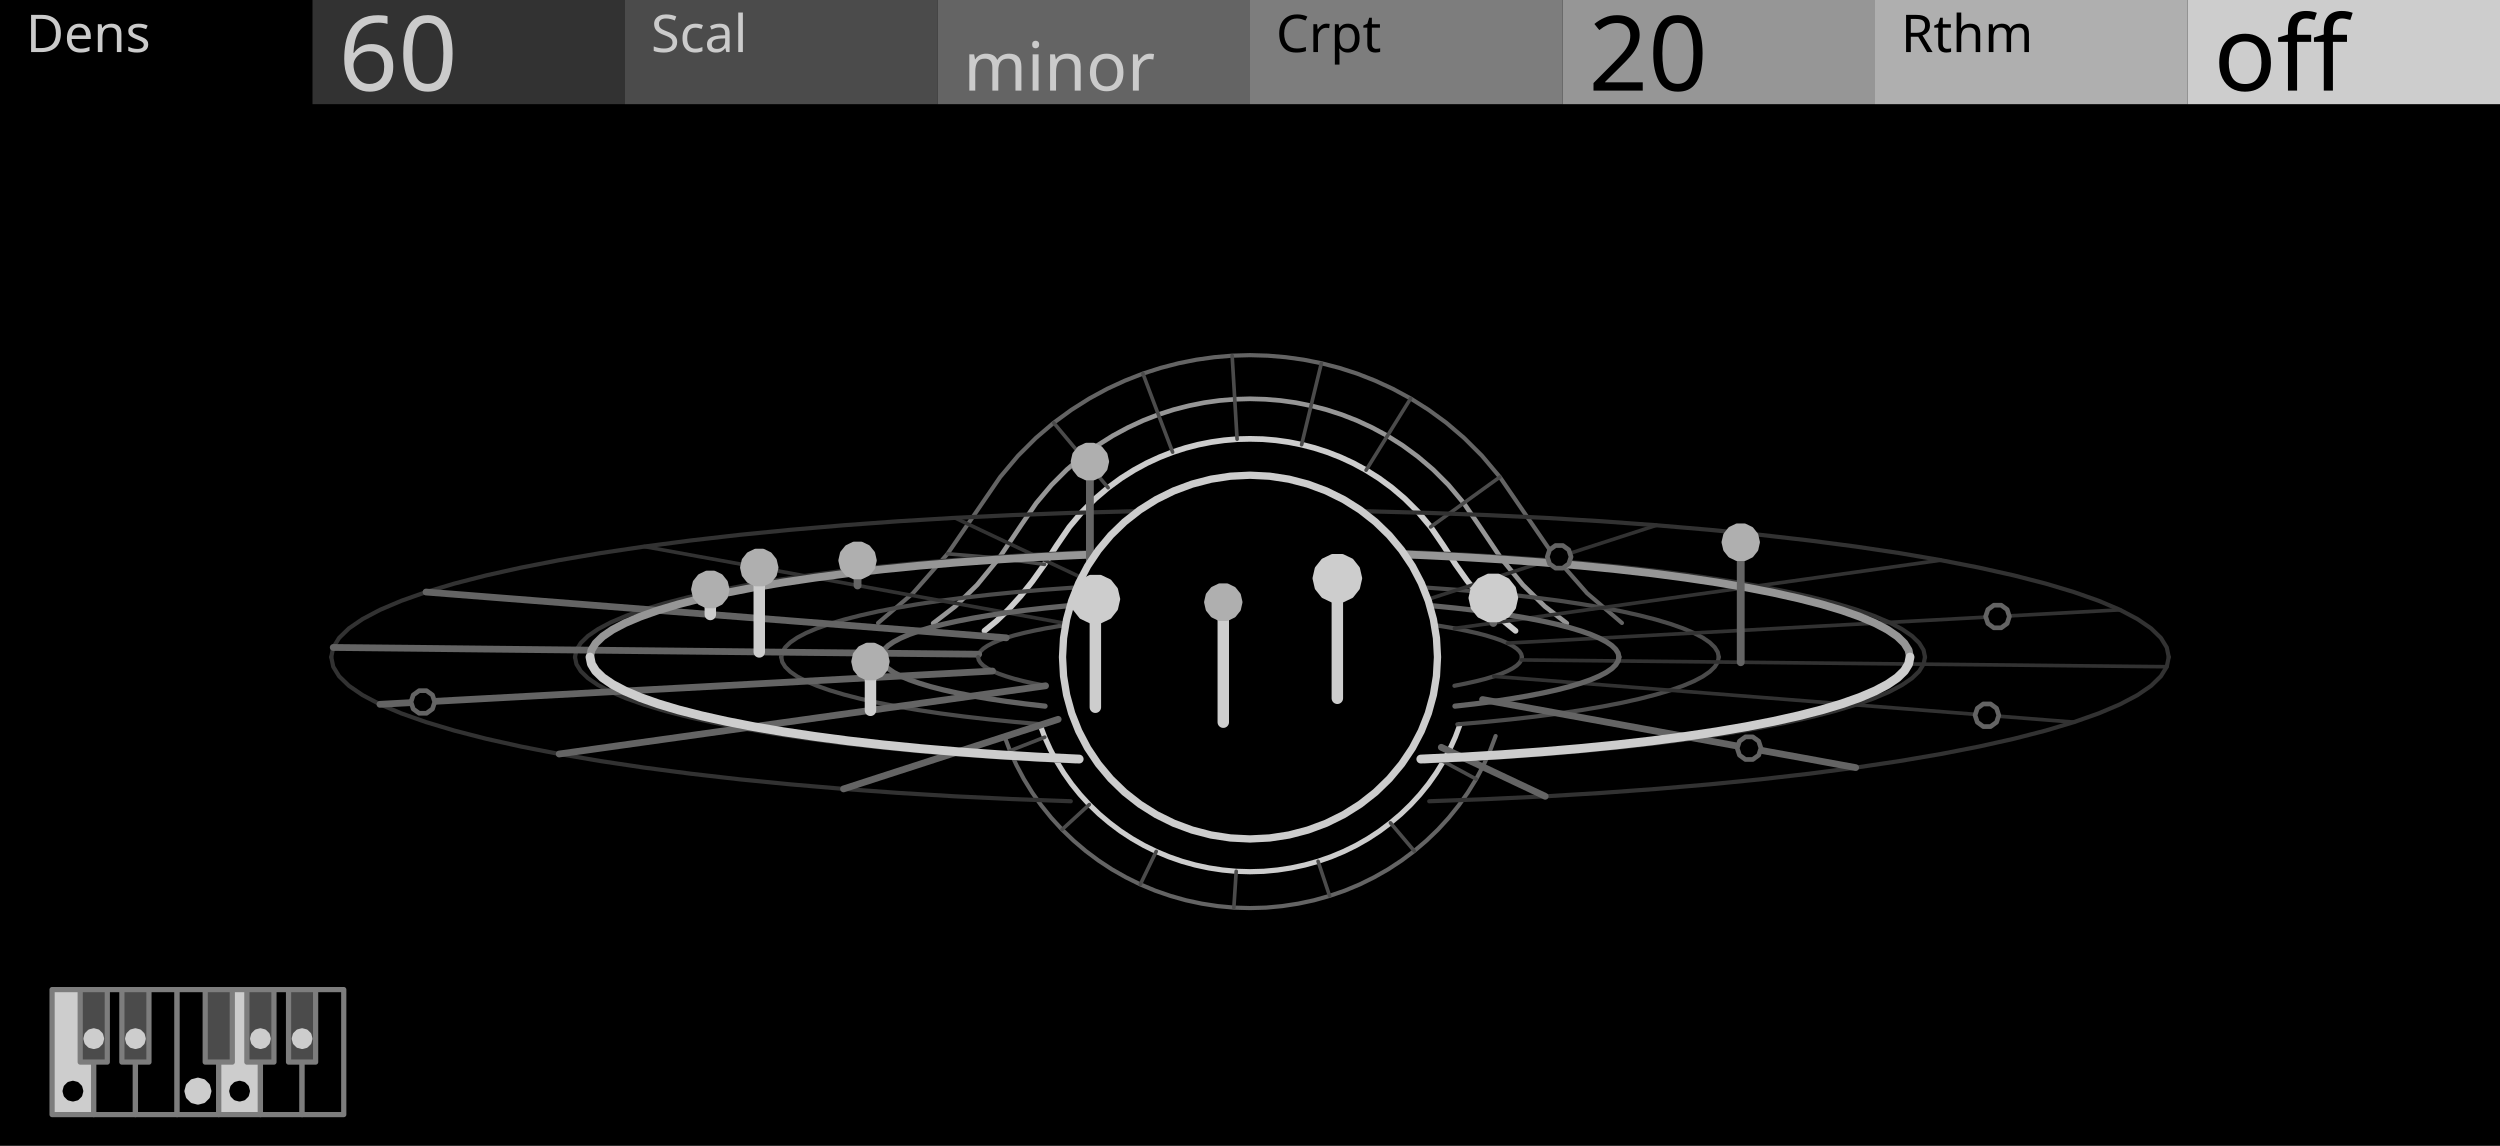
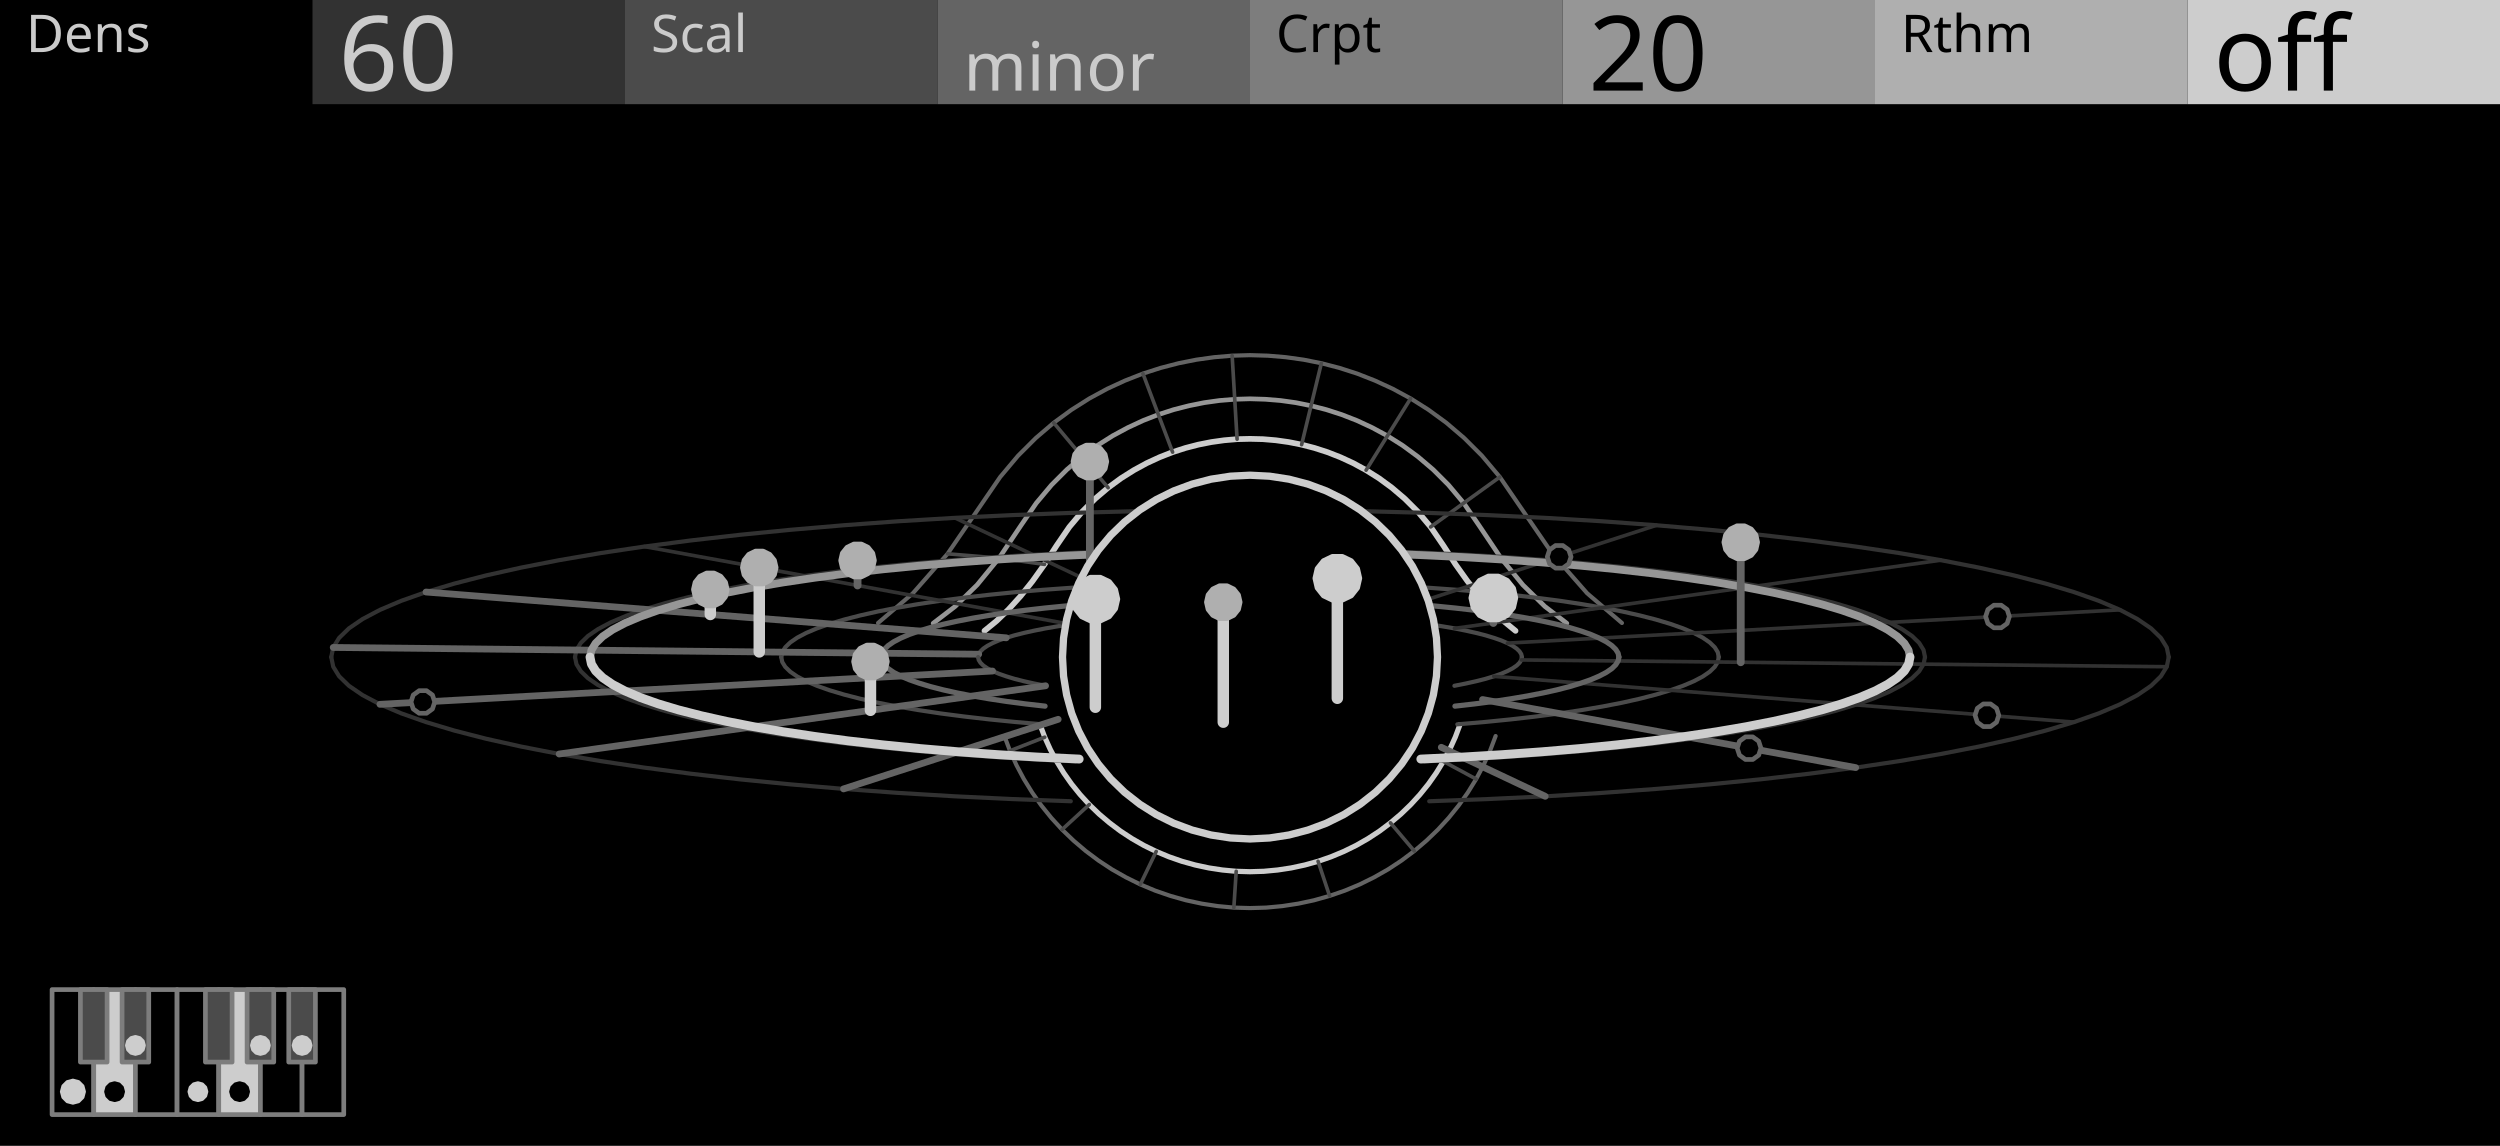
<svg xmlns="http://www.w3.org/2000/svg" width="480" height="220" viewBox="0 0 480 220">
  <rect x="0" y="0" width="480" height="220" fill="#000000" stroke="none" />
  <path d="M189.02,121.12 L191.33,119.23 L193.63,117.02 L195.94,114.47 L198.24,111.59 L200.54,108.36 L202.85,104.78 L205.32,101.17 L207.8,98.22 L210.28,95.75 L212.76,93.64 L215.23,91.83 L217.71,90.27 L220.19,88.92 L222.66,87.78 L225.14,86.81 L227.62,86.01 L230.09,85.37 L232.57,84.88 L235.05,84.53 L237.52,84.32 L240,84.26 L242.48,84.32 L244.95,84.53 L247.43,84.88 L249.91,85.37 L252.38,86.01 L254.86,86.81 L257.34,87.78 L259.81,88.92 L262.29,90.27 L264.77,91.83 L267.24,93.64 L269.72,95.75 L272.2,98.22 L274.68,101.17 L277.15,104.78 L279.46,108.36 L281.76,111.59 L284.06,114.47 L286.37,117.02 L288.67,119.23 L290.98,121.12" fill="none" stroke="#CDCDCD" stroke-width="1.1" stroke-linejoin="round" stroke-linecap="round" />
  <path d="M179.17,119.67 L183.38,116.44 L187.6,112.31 L191.82,107.15 L196.04,100.86 L198.97,96.59 L201.9,93.1 L204.83,90.17 L207.76,87.68 L210.69,85.53 L213.62,83.68 L216.55,82.1 L219.48,80.74 L222.41,79.6 L225.35,78.65 L228.28,77.9 L231.21,77.31 L234.14,76.9 L237.07,76.66 L240,76.57 L242.93,76.66 L245.86,76.9 L248.79,77.31 L251.72,77.9 L254.65,78.65 L257.59,79.6 L260.52,80.74 L263.45,82.1 L266.38,83.68 L269.31,85.53 L272.24,87.68 L275.17,90.17 L278.1,93.1 L281.03,96.59 L283.96,100.86 L288.18,107.15 L292.4,112.31 L296.62,116.44 L300.83,119.67" fill="none" stroke="#969696" stroke-width="0.9" stroke-linejoin="round" stroke-linecap="round" />
  <path d="M168.59,119.61 L175.26,113.92 L181.93,106.33 L188.61,96.58 L192.03,91.59 L195.46,87.51 L198.89,84.09 L202.31,81.17 L205.74,78.67 L209.16,76.51 L212.59,74.65 L216.02,73.07 L219.44,71.73 L222.87,70.63 L226.3,69.74 L229.72,69.06 L233.15,68.58 L236.57,68.29 L240,68.19 L243.43,68.29 L246.85,68.58 L250.28,69.06 L253.7,69.74 L257.13,70.63 L260.56,71.73 L263.98,73.07 L267.41,74.65 L270.84,76.51 L274.26,78.67 L277.69,81.17 L281.11,84.09 L284.54,87.51 L287.97,91.59 L291.39,96.58 L298.07,106.33 L304.74,113.92 L311.41,119.61" fill="none" stroke="#646464" stroke-width="0.8" stroke-linejoin="round" stroke-linecap="round" />
  <path d="M200.54,108.36 L191.82,107.15 L181.93,106.33" fill="none" stroke="#4B4B4B" stroke-width="0.7" stroke-linejoin="round" stroke-linecap="round" />
  <path d="M212.76,93.64 L207.76,87.68 L202.31,81.17" fill="none" stroke="#4B4B4B" stroke-width="0.7" stroke-linejoin="round" stroke-linecap="round" />
  <path d="M225.14,86.81 L222.41,79.6 L219.44,71.73" fill="none" stroke="#4B4B4B" stroke-width="0.7" stroke-linejoin="round" stroke-linecap="round" />
  <path d="M237.52,84.32 L237.07,76.66 L236.57,68.29" fill="none" stroke="#4B4B4B" stroke-width="0.7" stroke-linejoin="round" stroke-linecap="round" />
  <path d="M249.91,85.37 L251.72,77.9 L253.7,69.74" fill="none" stroke="#4B4B4B" stroke-width="0.7" stroke-linejoin="round" stroke-linecap="round" />
  <path d="M262.29,90.27 L266.38,83.68 L270.84,76.51" fill="none" stroke="#4B4B4B" stroke-width="0.7" stroke-linejoin="round" stroke-linecap="round" />
  <path d="M274.68,101.17 L281.03,96.59 L287.97,91.59" fill="none" stroke="#4B4B4B" stroke-width="0.7" stroke-linejoin="round" stroke-linecap="round" />
  <path d="M280.32,139.12 L279.41,141.54 L278.34,143.9 L277.12,146.19 L275.76,148.4 L274.26,150.53 L272.62,152.56 L270.86,154.48 L268.97,156.3 L266.97,157.99 L264.87,159.57 L262.67,161.01 L260.38,162.32 L258.01,163.48 L255.57,164.5 L253.07,165.37 L250.52,166.08 L247.92,166.64 L245.3,167.04 L242.65,167.29 L240,167.37 L237.35,167.29 L234.7,167.04 L232.08,166.64 L229.48,166.08 L226.93,165.37 L224.43,164.5 L221.99,163.48 L219.62,162.32 L217.33,161.01 L215.13,159.57 L213.03,157.99 L211.03,156.3 L209.14,154.48 L207.38,152.56 L205.74,150.53 L204.24,148.4 L202.88,146.19 L201.66,143.9 L200.59,141.54 L199.68,139.12" fill="none" stroke="#CDCDCD" stroke-width="1" stroke-linejoin="round" stroke-linecap="round" />
  <path d="M287.16,141.32 L286.09,144.15 L284.84,146.91 L283.42,149.58 L281.82,152.17 L280.06,154.66 L278.15,157.03 L276.09,159.28 L273.88,161.4 L271.54,163.39 L269.08,165.23 L266.51,166.92 L263.83,168.44 L261.06,169.81 L258.21,171 L255.28,172.01 L252.3,172.85 L249.27,173.5 L246.2,173.97 L243.1,174.26 L240,174.35 L236.9,174.26 L233.8,173.97 L230.73,173.5 L227.7,172.85 L224.72,172.01 L221.79,171 L218.94,169.81 L216.17,168.44 L213.49,166.92 L210.92,165.23 L208.46,163.39 L206.12,161.4 L203.91,159.28 L201.85,157.03 L199.94,154.66 L198.18,152.17 L196.58,149.58 L195.16,146.91 L193.91,144.15 L192.84,141.32" fill="none" stroke="#646464" stroke-width="0.8" stroke-linejoin="round" stroke-linecap="round" />
  <path d="M277.12,146.19 L283.42,149.58" fill="none" stroke="#4B4B4B" stroke-width="0.7" stroke-linejoin="round" stroke-linecap="round" />
  <path d="M266.97,157.99 L271.54,163.39" fill="none" stroke="#4B4B4B" stroke-width="0.7" stroke-linejoin="round" stroke-linecap="round" />
  <path d="M253.07,165.37 L255.28,172.01" fill="none" stroke="#4B4B4B" stroke-width="0.7" stroke-linejoin="round" stroke-linecap="round" />
  <path d="M237.35,167.29 L236.9,174.26" fill="none" stroke="#4B4B4B" stroke-width="0.7" stroke-linejoin="round" stroke-linecap="round" />
  <path d="M221.99,163.48 L218.94,169.81" fill="none" stroke="#4B4B4B" stroke-width="0.7" stroke-linejoin="round" stroke-linecap="round" />
  <path d="M209.14,154.48 L203.91,159.28" fill="none" stroke="#4B4B4B" stroke-width="0.7" stroke-linejoin="round" stroke-linecap="round" />
  <path d="M200.59,141.54 L193.91,144.15" fill="none" stroke="#4B4B4B" stroke-width="0.7" stroke-linejoin="round" stroke-linecap="round" />
  <path d="M187.8,126.16 L187.91,125.61 L188.25,125.07 L188.8,124.53 L189.58,124 L190.57,123.48 L191.77,122.96 L193.18,122.47 L194.79,121.98 L196.6,121.52 L198.59,121.08 L200.75,120.65 L203.09,120.25 L205.58,119.88 L208.22,119.53 L211,119.22 L213.9,118.93 L216.91,118.67 L220.02,118.44 L223.22,118.25 L226.49,118.09 L229.82,117.97 L233.19,117.88 L236.59,117.83 L240,117.81 L243.41,117.83 L246.81,117.88 L250.18,117.97 L253.51,118.09 L256.78,118.25 L259.98,118.44 L263.09,118.67 L266.1,118.93 L269,119.22 L271.78,119.53 L274.42,119.88 L276.91,120.25 L279.25,120.65 L281.41,121.08 L283.4,121.52 L285.21,121.98 L286.82,122.47 L288.23,122.96 L289.43,123.48 L290.42,124 L291.2,124.53 L291.75,125.07 L292.09,125.61 L292.2,126.16" fill="none" stroke="#4B4B4B" stroke-width="0.8" stroke-linejoin="round" stroke-linecap="round" />
  <path d="M150,126.16 L150.19,125.22 L150.77,124.28 L151.73,123.35 L153.07,122.43 L154.78,121.53 L156.85,120.65 L159.28,119.79 L162.06,118.96 L165.17,118.16 L168.6,117.39 L172.33,116.67 L176.36,115.98 L180.66,115.33 L185.21,114.74 L190,114.19 L195,113.69 L200.19,113.25 L205.56,112.86 L211.07,112.52 L216.71,112.25 L222.44,112.04 L228.25,111.88 L234.11,111.79 L240,111.76 L245.89,111.79 L251.75,111.88 L257.56,112.04 L263.29,112.25 L268.93,112.52 L274.44,112.86 L279.81,113.25 L285,113.69 L290,114.19 L294.79,114.74 L299.34,115.33 L303.64,115.98 L307.67,116.67 L311.4,117.39 L314.83,118.16 L317.94,118.96 L320.72,119.79 L323.15,120.65 L325.22,121.53 L326.93,122.43 L328.27,123.35 L329.23,124.28 L329.81,125.22 L330,126.16" fill="none" stroke="#4B4B4B" stroke-width="0.8" stroke-linejoin="round" stroke-linecap="round" />
  <path d="M110.4,126.16 L110.68,124.8 L111.51,123.45 L112.89,122.11 L114.82,120.79 L117.28,119.49 L120.27,118.22 L123.77,116.99 L127.76,115.79 L132.24,114.64 L137.18,113.54 L142.56,112.49 L148.36,111.5 L154.55,110.57 L161.1,109.71 L168,108.92 L175.2,108.2 L182.68,107.56 L190.4,107 L198.34,106.52 L206.46,106.13 L214.72,105.82 L223.08,105.6 L231.52,105.47 L240,105.42 L248.48,105.47 L256.92,105.6 L265.28,105.82 L273.54,106.13 L281.66,106.52 L289.6,107 L297.32,107.56 L304.8,108.2 L312,108.92 L318.9,109.71 L325.45,110.57 L331.64,111.5 L337.44,112.49 L342.82,113.54 L347.76,114.64 L352.24,115.79 L356.23,116.99 L359.73,118.22 L362.72,119.49 L365.18,120.79 L367.11,122.11 L368.49,123.45 L369.32,124.8 L369.6,126.16" fill="none" stroke="#323232" stroke-width="0.8" stroke-linejoin="round" stroke-linecap="round" />
  <path d="M63.6,126.16 L63.98,124.31 L65.11,122.48 L66.99,120.65 L69.61,118.86 L72.96,117.09 L77.03,115.36 L81.79,113.68 L87.23,112.05 L93.33,110.48 L100.05,108.98 L107.38,107.55 L115.27,106.2 L123.69,104.94 L132.61,103.77 L142,102.69 L151.8,101.72 L161.98,100.85 L172.49,100.08 L183.3,99.43 L194.34,98.9 L205.59,98.48 L216.98,98.18 L228.46,98 L240,97.94 L251.54,98 L263.02,98.18 L274.41,98.48 L285.66,98.9 L296.7,99.43 L307.51,100.08 L318.02,100.85 L328.2,101.72 L338,102.69 L347.39,103.77 L356.31,104.94 L364.73,106.2 L372.62,107.55 L379.95,108.98 L386.67,110.48 L392.77,112.05 L398.21,113.68 L402.97,115.36 L407.04,117.09 L410.39,118.86 L413.01,120.65 L414.89,122.48 L416.02,124.31 L416.4,126.16" fill="none" stroke="#323232" stroke-width="0.8" stroke-linejoin="round" stroke-linecap="round" />
  <path d="M187.91,125.61 L172.42,125.45 L156.93,125.29 L141.44,125.12 L125.95,124.96 L110.45,124.8 L94.96,124.64 L79.47,124.47 L63.98,124.31" fill="none" stroke="#646464" stroke-width="1.3" stroke-linejoin="round" stroke-linecap="round" />
  <path d="M193.19,122.46 L179.26,121.37 L165.34,120.27 L151.42,119.17 L137.49,118.07 L123.57,116.97 L109.65,115.87 L95.73,114.77 L81.8,113.67" fill="none" stroke="#646464" stroke-width="1.3" stroke-linejoin="round" stroke-linecap="round" />
  <path d="M205.59,119.88 L195.35,118.01 L185.12,116.14 L174.88,114.28 L164.65,112.41 L154.41,110.54 L144.18,108.67 L133.94,106.81 L123.71,104.94" fill="none" stroke="#323232" stroke-width="0.7" stroke-linejoin="round" stroke-linecap="round" />
  <path d="M223.23,118.25 L218.24,115.9 L213.25,113.55 L208.26,111.19 L203.27,108.84 L198.29,106.49 L193.3,104.14 L188.31,101.78 L183.32,99.43" fill="none" stroke="#323232" stroke-width="0.7" stroke-linejoin="round" stroke-linecap="round" />
  <path d="M243.42,117.83 L244.44,115.35 L245.46,112.87 L246.47,110.39 L247.49,107.91 L248.51,105.43 L249.53,102.95 L250.54,100.48 L251.56,98" fill="none" stroke="#323232" stroke-width="0.7" stroke-linejoin="round" stroke-linecap="round" />
  <path d="M263.09,118.67 L269.96,116.44 L276.83,114.21 L283.7,111.99 L290.57,109.76 L297.44,107.53 L304.3,105.3 L311.17,103.08 L318.04,100.85" fill="none" stroke="#323232" stroke-width="0.7" stroke-linejoin="round" stroke-linecap="round" />
  <path d="M279.25,120.65 L290.92,119.02 L302.6,117.38 L314.27,115.74 L325.95,114.1 L337.62,112.47 L349.29,110.83 L360.97,109.19 L372.64,107.55" fill="none" stroke="#323232" stroke-width="0.7" stroke-linejoin="round" stroke-linecap="round" />
  <path d="M289.43,123.48 L304.13,122.68 L318.84,121.88 L333.54,121.08 L348.24,120.28 L362.94,119.49 L377.64,118.69 L392.34,117.89 L407.05,117.09" fill="none" stroke="#323232" stroke-width="0.7" stroke-linejoin="round" stroke-linecap="round" />
  <path d="M169.17,126.16 L169.32,125.42 L169.78,124.68 L170.53,123.95 L171.58,123.23 L172.93,122.52 L174.56,121.82 L176.47,121.15 L178.66,120.49 L181.11,119.86 L183.81,119.26 L186.75,118.69 L189.92,118.15 L193.3,117.64 L196.88,117.17 L200.65,116.74 L204.58,116.35 L208.67,116 L212.89,115.69 L217.23,115.43 L221.67,115.21 L226.18,115.04 L230.75,114.92 L235.37,114.85 L240,114.83 L244.63,114.85 L249.25,114.92 L253.82,115.04 L258.33,115.21 L262.77,115.43 L267.11,115.69 L271.33,116 L275.41,116.35 L279.35,116.74 L283.12,117.17 L286.7,117.64 L290.08,118.15 L293.25,118.69 L296.19,119.26 L298.89,119.86 L301.34,120.49 L303.53,121.15 L305.44,121.82 L307.07,122.52 L308.42,123.23 L309.47,123.95 L310.22,124.68 L310.68,125.42 L310.83,126.16" fill="none" stroke="#646464" stroke-width="1" stroke-linejoin="round" stroke-linecap="round" />
  <path d="M113.28,126.16 L113.55,124.83 L114.36,123.51 L115.71,122.2 L117.6,120.91 L120.01,119.64 L122.93,118.4 L126.35,117.19 L130.26,116.02 L134.64,114.9 L139.47,113.82 L144.73,112.79 L150.4,111.82 L156.45,110.92 L162.86,110.07 L169.6,109.3 L176.64,108.6 L183.95,107.98 L191.51,107.43 L199.27,106.96 L207.2,106.58 L215.28,106.27 L223.46,106.06 L231.71,105.93 L240,105.88 L248.29,105.93 L256.54,106.06 L264.72,106.27 L272.8,106.58 L280.73,106.96 L288.49,107.43 L296.05,107.98 L303.36,108.6 L310.4,109.3 L317.14,110.07 L323.55,110.92 L329.6,111.82 L335.27,112.79 L340.53,113.82 L345.36,114.9 L349.74,116.02 L353.65,117.19 L357.07,118.4 L359.99,119.64 L362.4,120.91 L364.29,122.2 L365.64,123.51 L366.45,124.83 L366.72,126.16" fill="none" stroke="#969696" stroke-width="1.5" stroke-linejoin="round" stroke-linecap="round" />
  <path d="M145.78,125.17 L145.78,108.97" fill="none" stroke="#CDCDCD" stroke-width="2.2" stroke-linejoin="round" stroke-linecap="round" />
  <path d="M149.02,108.97 L148.69,110.38 L147.8,111.5 L146.5,112.13 L145.05,112.13 L143.75,111.5 L142.86,110.38 L142.54,108.97 L142.86,107.56 L143.75,106.44 L145.05,105.81 L146.5,105.81 L147.8,106.44 L148.69,107.56 L149.02,108.97 Z" fill="#AFAFAF" stroke="#AFAFAF" stroke-width="0.9" stroke-linejoin="round" stroke-linecap="round" />
  <path d="M136.38,117.98 L136.38,113.18" fill="none" stroke="#CDCDCD" stroke-width="2.2" stroke-linejoin="round" stroke-linecap="round" />
  <path d="M139.62,113.18 L139.3,114.59 L138.4,115.71 L137.1,116.34 L135.66,116.34 L134.36,115.71 L133.46,114.59 L133.14,113.18 L133.46,111.78 L134.36,110.65 L135.66,110.02 L137.1,110.02 L138.4,110.65 L139.3,111.78 L139.62,113.18 Z" fill="#AFAFAF" stroke="#AFAFAF" stroke-width="0.9" stroke-linejoin="round" stroke-linecap="round" />
  <path d="M164.65,112.41 L164.65,107.61" fill="none" stroke="#646464" stroke-width="1.5" stroke-linejoin="round" stroke-linecap="round" />
  <path d="M167.89,107.61 L167.57,109.01 L166.67,110.14 L165.37,110.77 L163.93,110.77 L162.63,110.14 L161.73,109.01 L161.41,107.61 L161.73,106.2 L162.63,105.08 L163.93,104.45 L165.37,104.45 L166.67,105.08 L167.57,106.2 L167.89,107.61 Z" fill="#AFAFAF" stroke="#AFAFAF" stroke-width="0.9" stroke-linejoin="round" stroke-linecap="round" />
  <path d="M209.26,111.66 L209.26,88.62" fill="none" stroke="#646464" stroke-width="1.5" stroke-linejoin="round" stroke-linecap="round" />
  <path d="M212.5,88.62 L212.18,90.03 L211.28,91.16 L209.98,91.78 L208.54,91.78 L207.24,91.16 L206.34,90.03 L206.02,88.62 L206.34,87.22 L207.24,86.09 L208.54,85.47 L209.98,85.47 L211.28,86.09 L212.18,87.22 L212.5,88.62 Z" fill="#AFAFAF" stroke="#AFAFAF" stroke-width="0.9" stroke-linejoin="round" stroke-linecap="round" />
  <path d="M253.68,98.39 L253.24,99.73 L252.1,100.56 L250.69,100.56 L249.55,99.73 L249.12,98.39 L249.55,97.05 L250.69,96.22 L252.1,96.22 L253.24,97.05 L253.68,98.39 Z" fill="#000000" stroke="#646464" stroke-width="0.9" stroke-linejoin="round" stroke-linecap="round" />
  <path d="M301.64,106.91 L301.2,108.25 L300.06,109.08 L298.66,109.08 L297.52,108.25 L297.08,106.91 L297.52,105.57 L298.66,104.74 L300.06,104.74 L301.2,105.57 L301.64,106.91 Z" fill="#000000" stroke="#646464" stroke-width="0.9" stroke-linejoin="round" stroke-linecap="round" />
  <path d="M286.72,119.61 L286.72,114.81" fill="none" stroke="#646464" stroke-width="1.5" stroke-linejoin="round" stroke-linecap="round" />
  <path d="M291.04,114.81 L290.61,116.68 L289.42,118.18 L287.68,119.02 L285.76,119.02 L284.03,118.18 L282.83,116.68 L282.4,114.81 L282.83,112.93 L284.03,111.43 L285.76,110.59 L287.68,110.59 L289.42,111.43 L290.61,112.93 L291.04,114.81 Z" fill="#CDCDCD" stroke="#CDCDCD" stroke-width="0.9" stroke-linejoin="round" stroke-linecap="round" />
  <path d="M385.8,118.37 L385.37,119.71 L384.23,120.54 L382.82,120.54 L381.68,119.71 L381.24,118.37 L381.68,117.03 L382.82,116.2 L384.23,116.2 L385.37,117.03 L385.8,118.37 Z" fill="#000000" stroke="#646464" stroke-width="0.9" stroke-linejoin="round" stroke-linecap="round" />
  <path d="M276,126.16 L275.8,129.81 L275.21,133.42 L274.24,136.95 L272.89,140.36 L271.18,143.62 L269.12,146.69 L266.75,149.53 L264.09,152.11 L261.16,154.41 L258,156.4 L254.64,158.06 L251.12,159.37 L247.48,160.32 L243.76,160.89 L240,161.08 L236.24,160.89 L232.52,160.32 L228.88,159.37 L225.36,158.06 L222,156.4 L218.84,154.41 L215.91,152.11 L213.25,149.53 L210.88,146.69 L208.82,143.62 L207.11,140.36 L205.76,136.95 L204.79,133.42 L204.2,129.81 L204,126.16 L204.2,122.51 L204.79,118.9 L205.76,115.37 L207.11,111.96 L208.82,108.7 L210.88,105.63 L213.25,102.79 L215.91,100.21 L218.84,97.91 L222,95.92 L225.36,94.26 L228.88,92.95 L232.52,92 L236.24,91.43 L240,91.24 L243.76,91.43 L247.48,92 L251.12,92.95 L254.64,94.26 L258,95.92 L261.16,97.91 L264.09,100.21 L266.75,102.79 L269.12,105.63 L271.18,108.7 L272.89,111.96 L274.24,115.37 L275.21,118.9 L275.8,122.51 L276,126.16 Z" fill="#000000" stroke="#CDCDCD" stroke-width="1.4" stroke-linejoin="round" stroke-linecap="round" />
  <path d="M292.2,126.16 L292.09,126.71 L291.75,127.25 L291.2,127.79 L290.42,128.32 L289.43,128.84 L288.23,129.36 L286.82,129.85 L285.21,130.34 L283.4,130.8 L281.41,131.24 L279.25,131.67" fill="none" stroke="#4B4B4B" stroke-width="0.8" stroke-linejoin="round" stroke-linecap="round" />
  <path d="M200.75,131.67 L198.59,131.24 L196.6,130.8 L194.79,130.34 L193.18,129.85 L191.77,129.36 L190.57,128.84 L189.58,128.32 L188.8,127.79 L188.25,127.25 L187.91,126.71 L187.8,126.16" fill="none" stroke="#4B4B4B" stroke-width="0.8" stroke-linejoin="round" stroke-linecap="round" />
  <path d="M330,126.16 L329.81,127.1 L329.23,128.04 L328.27,128.97 L326.93,129.89 L325.22,130.79 L323.15,131.67 L320.72,132.53 L317.94,133.36 L314.83,134.16 L311.4,134.93 L307.67,135.65 L303.64,136.34 L299.34,136.99 L294.79,137.58 L290,138.13 L285,138.63 L279.81,139.07" fill="none" stroke="#4B4B4B" stroke-width="0.8" stroke-linejoin="round" stroke-linecap="round" />
  <path d="M200.19,139.07 L195,138.63 L190,138.13 L185.21,137.58 L180.66,136.99 L176.36,136.34 L172.33,135.65 L168.6,134.93 L165.17,134.16 L162.06,133.36 L159.28,132.53 L156.85,131.67 L154.78,130.79 L153.07,129.89 L151.73,128.97 L150.77,128.04 L150.19,127.1 L150,126.16" fill="none" stroke="#4B4B4B" stroke-width="0.8" stroke-linejoin="round" stroke-linecap="round" />
  <path d="M369.6,126.16 L369.32,127.52 L368.49,128.87 L367.11,130.21 L365.18,131.53 L362.72,132.83 L359.73,134.1 L356.23,135.33 L352.24,136.53 L347.76,137.68 L342.82,138.78 L337.44,139.83 L331.64,140.82 L325.45,141.75 L318.9,142.61 L312,143.4 L304.8,144.12 L297.32,144.76 L289.6,145.32 L281.66,145.8 L273.54,146.19" fill="none" stroke="#323232" stroke-width="0.8" stroke-linejoin="round" stroke-linecap="round" />
  <path d="M206.46,146.19 L198.34,145.8 L190.4,145.32 L182.68,144.76 L175.2,144.12 L168,143.4 L161.1,142.61 L154.55,141.75 L148.36,140.82 L142.56,139.83 L137.18,138.78 L132.24,137.68 L127.76,136.53 L123.77,135.33 L120.27,134.1 L117.28,132.83 L114.82,131.53 L112.89,130.21 L111.51,128.87 L110.68,127.52 L110.4,126.16" fill="none" stroke="#323232" stroke-width="0.8" stroke-linejoin="round" stroke-linecap="round" />
  <path d="M416.4,126.16 L416.02,128.01 L414.89,129.84 L413.01,131.67 L410.39,133.46 L407.04,135.23 L402.97,136.96 L398.21,138.64 L392.77,140.27 L386.67,141.84 L379.95,143.34 L372.62,144.77 L364.73,146.12 L356.31,147.38 L347.39,148.55 L338,149.63 L328.2,150.6 L318.02,151.47 L307.51,152.24 L296.7,152.89 L285.66,153.42 L274.41,153.84" fill="none" stroke="#323232" stroke-width="0.8" stroke-linejoin="round" stroke-linecap="round" />
  <path d="M205.59,153.84 L194.34,153.42 L183.3,152.89 L172.49,152.24 L161.98,151.47 L151.8,150.6 L142,149.63 L132.61,148.55 L123.69,147.38 L115.27,146.12 L107.38,144.77 L100.05,143.34 L93.33,141.84 L87.23,140.27 L81.79,138.64 L77.03,136.96 L72.96,135.23 L69.61,133.46 L66.99,131.67 L65.11,129.84 L63.98,128.01 L63.6,126.16" fill="none" stroke="#323232" stroke-width="0.8" stroke-linejoin="round" stroke-linecap="round" />
  <path d="M284.65,134.31 L294.88,136.18 L305.12,138.04 L315.35,139.91 L325.59,141.78 L335.82,143.65 L346.06,145.51 L356.29,147.38" fill="none" stroke="#646464" stroke-width="1.3" stroke-linejoin="round" stroke-linecap="round" />
  <path d="M276.73,143.48 L281.71,145.83 L286.7,148.18 L291.69,150.54 L296.68,152.89" fill="none" stroke="#646464" stroke-width="1.3" stroke-linejoin="round" stroke-linecap="round" />
  <path d="M203.17,138.11 L196.3,140.33 L189.43,142.56 L182.56,144.79 L175.7,147.02 L168.83,149.24 L161.96,151.47" fill="none" stroke="#646464" stroke-width="1.3" stroke-linejoin="round" stroke-linecap="round" />
  <path d="M200.75,131.67 L189.08,133.3 L177.4,134.94 L165.73,136.58 L154.05,138.22 L142.38,139.85 L130.71,141.49 L119.03,143.13 L107.36,144.77" fill="none" stroke="#646464" stroke-width="1.3" stroke-linejoin="round" stroke-linecap="round" />
  <path d="M190.57,128.84 L175.87,129.64 L161.16,130.44 L146.46,131.24 L131.76,132.04 L117.06,132.83 L102.36,133.63 L87.66,134.43 L72.95,135.23" fill="none" stroke="#646464" stroke-width="1.3" stroke-linejoin="round" stroke-linecap="round" />
  <path d="M292.09,126.71 L307.58,126.87 L323.07,127.03 L338.56,127.2 L354.05,127.36 L369.55,127.52 L385.04,127.68 L400.53,127.85 L416.02,128.01" fill="none" stroke="#323232" stroke-width="0.7" stroke-linejoin="round" stroke-linecap="round" />
  <path d="M286.81,129.86 L300.74,130.95 L314.66,132.05 L328.58,133.15 L342.51,134.25 L356.43,135.35 L370.35,136.45 L384.27,137.55 L398.2,138.65" fill="none" stroke="#323232" stroke-width="0.7" stroke-linejoin="round" stroke-linecap="round" />
  <path d="M310.83,126.16 L310.68,126.9 L310.22,127.64 L309.47,128.37 L308.42,129.09 L307.07,129.8 L305.44,130.5 L303.53,131.17 L301.34,131.83 L298.89,132.46 L296.19,133.06 L293.25,133.63 L290.08,134.17 L286.7,134.68 L283.12,135.15 L279.35,135.58" fill="none" stroke="#646464" stroke-width="1" stroke-linejoin="round" stroke-linecap="round" />
  <path d="M200.65,135.58 L196.88,135.15 L193.3,134.68 L189.92,134.17 L186.75,133.63 L183.81,133.06 L181.11,132.46 L178.66,131.83 L176.47,131.17 L174.56,130.5 L172.93,129.8 L171.58,129.09 L170.53,128.37 L169.78,127.64 L169.32,126.9 L169.17,126.16" fill="none" stroke="#646464" stroke-width="1" stroke-linejoin="round" stroke-linecap="round" />
  <path d="M366.72,126.16 L366.45,127.49 L365.64,128.81 L364.29,130.12 L362.4,131.41 L359.99,132.68 L357.07,133.92 L353.65,135.13 L349.74,136.3 L345.36,137.42 L340.53,138.5 L335.27,139.53 L329.6,140.5 L323.55,141.4 L317.14,142.25 L310.4,143.02 L303.36,143.72 L296.05,144.34 L288.49,144.89 L280.73,145.36 L272.8,145.74" fill="none" stroke="#CDCDCD" stroke-width="1.7" stroke-linejoin="round" stroke-linecap="round" />
  <path d="M207.2,145.74 L199.27,145.36 L191.51,144.89 L183.95,144.34 L176.64,143.72 L169.6,143.02 L162.86,142.25 L156.45,141.4 L150.4,140.5 L144.73,139.53 L139.47,138.5 L134.64,137.42 L130.26,136.3 L126.35,135.13 L122.93,133.92 L120.01,132.68 L117.6,131.41 L115.71,130.12 L114.36,128.81 L113.55,127.49 L113.28,126.16" fill="none" stroke="#CDCDCD" stroke-width="1.7" stroke-linejoin="round" stroke-linecap="round" />
  <path d="M338.1,143.65 L337.67,144.99 L336.53,145.82 L335.12,145.82 L333.98,144.99 L333.54,143.65 L333.98,142.31 L335.12,141.48 L336.53,141.48 L337.67,142.31 L338.1,143.65 Z" fill="#000000" stroke="#646464" stroke-width="0.9" stroke-linejoin="round" stroke-linecap="round" />
  <path d="M256.77,134.07 L256.77,111.03" fill="none" stroke="#CDCDCD" stroke-width="2.2" stroke-linejoin="round" stroke-linecap="round" />
  <path d="M261.09,111.03 L260.66,112.9 L259.47,114.41 L257.73,115.24 L255.81,115.24 L254.08,114.41 L252.88,112.9 L252.45,111.03 L252.88,109.15 L254.08,107.65 L255.81,106.82 L257.73,106.82 L259.47,107.65 L260.66,109.15 L261.09,111.03 Z" fill="#CDCDCD" stroke="#CDCDCD" stroke-width="0.9" stroke-linejoin="round" stroke-linecap="round" />
  <path d="M234.87,138.66 L234.87,115.62" fill="none" stroke="#CDCDCD" stroke-width="2.2" stroke-linejoin="round" stroke-linecap="round" />
  <path d="M238.11,115.62 L237.79,117.02 L236.89,118.15 L235.59,118.78 L234.15,118.78 L232.85,118.15 L231.95,117.02 L231.63,115.62 L231.95,114.21 L232.85,113.09 L234.15,112.46 L235.59,112.46 L236.89,113.09 L237.79,114.21 L238.11,115.62 Z" fill="#AFAFAF" stroke="#AFAFAF" stroke-width="0.9" stroke-linejoin="round" stroke-linecap="round" />
  <path d="M210.31,135.79 L210.31,115.03" fill="none" stroke="#CDCDCD" stroke-width="2.2" stroke-linejoin="round" stroke-linecap="round" />
  <path d="M214.63,115.03 L214.2,116.9 L213.01,118.41 L211.27,119.24 L209.35,119.24 L207.62,118.41 L206.42,116.9 L205.99,115.03 L206.42,113.15 L207.62,111.65 L209.35,110.82 L211.27,110.82 L213.01,111.65 L214.2,113.15 L214.63,115.03 Z" fill="#CDCDCD" stroke="#CDCDCD" stroke-width="0.9" stroke-linejoin="round" stroke-linecap="round" />
  <path d="M167.13,136.38 L167.13,127.02" fill="none" stroke="#CDCDCD" stroke-width="2.2" stroke-linejoin="round" stroke-linecap="round" />
  <path d="M170.37,127.02 L170.05,128.43 L169.15,129.56 L167.85,130.18 L166.41,130.18 L165.11,129.56 L164.21,128.43 L163.89,127.02 L164.21,125.62 L165.11,124.49 L166.41,123.86 L167.85,123.86 L169.15,124.49 L170.05,125.62 L170.37,127.02 Z" fill="#AFAFAF" stroke="#AFAFAF" stroke-width="0.9" stroke-linejoin="round" stroke-linecap="round" />
  <path d="M83.47,134.78 L83.03,136.12 L81.89,136.95 L80.48,136.95 L79.34,136.12 L78.91,134.78 L79.34,133.44 L80.48,132.61 L81.89,132.61 L83.03,133.44 L83.47,134.78 Z" fill="#000000" stroke="#646464" stroke-width="0.9" stroke-linejoin="round" stroke-linecap="round" />
  <path d="M334.22,127.15 L334.22,104.11" fill="none" stroke="#646464" stroke-width="1.5" stroke-linejoin="round" stroke-linecap="round" />
  <path d="M337.46,104.11 L337.14,105.52 L336.25,106.64 L334.95,107.27 L333.5,107.27 L332.2,106.64 L331.31,105.52 L330.98,104.11 L331.31,102.7 L332.2,101.58 L333.5,100.95 L334.95,100.95 L336.25,101.58 L337.14,102.7 L337.46,104.11 Z" fill="#AFAFAF" stroke="#AFAFAF" stroke-width="0.9" stroke-linejoin="round" stroke-linecap="round" />
  <path d="M383.77,137.33 L383.33,138.67 L382.19,139.5 L380.79,139.5 L379.65,138.67 L379.21,137.33 L379.65,135.99 L380.79,135.16 L382.19,135.16 L383.33,135.99 L383.77,137.33 Z" fill="#000000" stroke="#646464" stroke-width="0.9" stroke-linejoin="round" stroke-linecap="round" />
-   <path d="M10,190 L18,190 L18,214 L10,214 Z" fill="#CDCDCD" stroke="#7D7D7D" stroke-width="1" stroke-linejoin="round" stroke-linecap="round" />
-   <path d="M18,190 L26,190 L26,214 L18,214 Z" fill="#000000" stroke="#7D7D7D" stroke-width="1" stroke-linejoin="round" stroke-linecap="round" />
-   <path d="M26,190 L34,190 L34,214 L26,214 Z" fill="#000000" stroke="#7D7D7D" stroke-width="1" stroke-linejoin="round" stroke-linecap="round" />
-   <path d="M34,190 L42,190 L42,214 L34,214 Z" fill="#000000" stroke="#7D7D7D" stroke-width="1" stroke-linejoin="round" stroke-linecap="round" />
-   <path d="M42,190 L50,190 L50,214 L42,214 Z" fill="#CDCDCD" stroke="#7D7D7D" stroke-width="1" stroke-linejoin="round" stroke-linecap="round" />
-   <path d="M50,190 L58,190 L58,214 L50,214 Z" fill="#000000" stroke="#7D7D7D" stroke-width="1" stroke-linejoin="round" stroke-linecap="round" />
-   <path d="M58,190 L66,190 L66,214 L58,214 Z" fill="#000000" stroke="#7D7D7D" stroke-width="1" stroke-linejoin="round" stroke-linecap="round" />
-   <path d="M15.4,190 L20.6,190 L20.6,203.92 L15.4,203.92 Z" fill="#4B4B4B" stroke="#7D7D7D" stroke-width="1" stroke-linejoin="round" stroke-linecap="round" />
-   <path d="M23.4,190 L28.6,190 L28.6,203.92 L23.4,203.92 Z" fill="#4B4B4B" stroke="#7D7D7D" stroke-width="1" stroke-linejoin="round" stroke-linecap="round" />
-   <path d="M39.4,190 L44.6,190 L44.6,203.92 L39.4,203.92 Z" fill="#4B4B4B" stroke="#7D7D7D" stroke-width="1" stroke-linejoin="round" stroke-linecap="round" />
-   <path d="M47.4,190 L52.6,190 L52.6,203.92 L47.4,203.92 Z" fill="#4B4B4B" stroke="#7D7D7D" stroke-width="1" stroke-linejoin="round" stroke-linecap="round" />
-   <path d="M55.4,190 L60.6,190 L60.6,203.92 L55.4,203.92 Z" fill="#4B4B4B" stroke="#7D7D7D" stroke-width="1" stroke-linejoin="round" stroke-linecap="round" />
-   <path d="M15.6,209.5 L15.39,210.3 L14.8,210.89 L14,211.1 L13.2,210.89 L12.61,210.3 L12.4,209.5 L12.61,208.7 L13.2,208.11 L14,207.9 L14.8,208.11 L15.39,208.7 L15.6,209.5 Z" fill="#000000" stroke="#000000" stroke-width="0.8" stroke-linejoin="round" stroke-linecap="round" />
-   <path d="M19.6,199.42 L19.39,200.22 L18.8,200.81 L18,201.02 L17.2,200.81 L16.61,200.22 L16.4,199.42 L16.61,198.62 L17.2,198.03 L18,197.82 L18.8,198.03 L19.39,198.62 L19.6,199.42 Z" fill="#CDCDCD" stroke="#CDCDCD" stroke-width="0.8" stroke-linejoin="round" stroke-linecap="round" />
-   <path d="M27.6,199.42 L27.39,200.22 L26.8,200.81 L26,201.02 L25.2,200.81 L24.61,200.22 L24.4,199.42 L24.61,198.62 L25.2,198.03 L26,197.82 L26.8,198.03 L27.39,198.62 L27.6,199.42 Z" fill="#CDCDCD" stroke="#CDCDCD" stroke-width="0.8" stroke-linejoin="round" stroke-linecap="round" />
-   <path d="M40.2,209.5 L39.91,210.6 L39.1,211.41 L38,211.7 L36.9,211.41 L36.09,210.6 L35.8,209.5 L36.09,208.4 L36.9,207.59 L38,207.3 L39.1,207.59 L39.91,208.4 L40.2,209.5 Z" fill="#CDCDCD" stroke="#CDCDCD" stroke-width="0.8" stroke-linejoin="round" stroke-linecap="round" />
-   <path d="M47.6,209.5 L47.39,210.3 L46.8,210.89 L46,211.1 L45.2,210.89 L44.61,210.3 L44.4,209.5 L44.61,208.7 L45.2,208.11 L46,207.9 L46.8,208.11 L47.39,208.7 L47.6,209.5 Z" fill="#000000" stroke="#000000" stroke-width="0.8" stroke-linejoin="round" stroke-linecap="round" />
-   <path d="M51.6,199.42 L51.39,200.22 L50.8,200.81 L50,201.02 L49.2,200.81 L48.61,200.22 L48.4,199.42 L48.61,198.62 L49.2,198.03 L50,197.82 L50.8,198.03 L51.39,198.62 L51.6,199.42 Z" fill="#CDCDCD" stroke="#CDCDCD" stroke-width="0.8" stroke-linejoin="round" stroke-linecap="round" />
-   <path d="M59.6,199.42 L59.39,200.22 L58.8,200.81 L58,201.02 L57.2,200.81 L56.61,200.22 L56.4,199.42 L56.61,198.62 L57.2,198.03 L58,197.82 L58.8,198.03 L59.39,198.62 L59.6,199.42 Z" fill="#CDCDCD" stroke="#CDCDCD" stroke-width="0.8" stroke-linejoin="round" stroke-linecap="round" />
+   <path d="M10,190 L18,190 L18,214 L10,214 Z" fill="#000000" stroke="#7D7D7D" stroke-width="0.9" stroke-linejoin="round" stroke-linecap="round" />
+   <path d="M18,190 L26,190 L26,214 L18,214 Z" fill="#CDCDCD" stroke="#7D7D7D" stroke-width="0.9" stroke-linejoin="round" stroke-linecap="round" />
+   <path d="M26,190 L34,190 L34,214 L26,214 Z" fill="#000000" stroke="#7D7D7D" stroke-width="0.9" stroke-linejoin="round" stroke-linecap="round" />
+   <path d="M34,190 L42,190 L42,214 L34,214 Z" fill="#000000" stroke="#7D7D7D" stroke-width="0.9" stroke-linejoin="round" stroke-linecap="round" />
+   <path d="M42,190 L50,190 L50,214 L42,214 Z" fill="#CDCDCD" stroke="#7D7D7D" stroke-width="0.9" stroke-linejoin="round" stroke-linecap="round" />
+   <path d="M50,190 L58,190 L58,214 L50,214 Z" fill="#000000" stroke="#7D7D7D" stroke-width="0.9" stroke-linejoin="round" stroke-linecap="round" />
+   <path d="M58,190 L66,190 L66,214 L58,214 Z" fill="#000000" stroke="#7D7D7D" stroke-width="0.9" stroke-linejoin="round" stroke-linecap="round" />
+   <path d="M15.44,190 L20.56,190 L20.56,203.92 L15.44,203.92 Z" fill="#4B4B4B" stroke="#7D7D7D" stroke-width="0.9" stroke-linejoin="round" stroke-linecap="round" />
+   <path d="M23.44,190 L28.56,190 L28.56,203.92 L23.44,203.92 Z" fill="#4B4B4B" stroke="#7D7D7D" stroke-width="0.9" stroke-linejoin="round" stroke-linecap="round" />
+   <path d="M39.44,190 L44.56,190 L44.56,203.92 L39.44,203.92 Z" fill="#4B4B4B" stroke="#7D7D7D" stroke-width="0.9" stroke-linejoin="round" stroke-linecap="round" />
+   <path d="M47.44,190 L52.56,190 L52.56,203.92 L47.44,203.92 Z" fill="#4B4B4B" stroke="#7D7D7D" stroke-width="0.9" stroke-linejoin="round" stroke-linecap="round" />
+   <path d="M55.44,190 L60.56,190 L60.56,203.92 L55.44,203.92 Z" fill="#4B4B4B" stroke="#7D7D7D" stroke-width="0.9" stroke-linejoin="round" stroke-linecap="round" />
+   <path d="M16.2,209.6 L15.91,210.7 L15.1,211.51 L14,211.8 L12.9,211.51 L12.09,210.7 L11.8,209.6 L12.09,208.5 L12.9,207.69 L14,207.4 L15.1,207.69 L15.91,208.5 L16.2,209.6 Z" fill="#CDCDCD" stroke="#CDCDCD" stroke-width="0.6" stroke-linejoin="round" stroke-linecap="round" />
+   <path d="M23.7,209.6 L23.47,210.45 L22.85,211.07 L22,211.3 L21.15,211.07 L20.53,210.45 L20.3,209.6 L20.53,208.75 L21.15,208.13 L22,207.9 L22.85,208.13 L23.47,208.75 L23.7,209.6 Z" fill="#000000" stroke="#000000" stroke-width="0.6" stroke-linejoin="round" stroke-linecap="round" />
+   <path d="M27.7,200.72 L27.47,201.57 L26.85,202.19 L26,202.42 L25.15,202.19 L24.53,201.57 L24.3,200.72 L24.53,199.87 L25.15,199.25 L26,199.02 L26.85,199.25 L27.47,199.87 L27.7,200.72 Z" fill="#CDCDCD" stroke="#CDCDCD" stroke-width="0.6" stroke-linejoin="round" stroke-linecap="round" />
+   <path d="M39.7,209.6 L39.47,210.45 L38.85,211.07 L38,211.3 L37.15,211.07 L36.53,210.45 L36.3,209.6 L36.53,208.75 L37.15,208.13 L38,207.9 L38.85,208.13 L39.47,208.75 L39.7,209.6 Z" fill="#CDCDCD" stroke="#CDCDCD" stroke-width="0.6" stroke-linejoin="round" stroke-linecap="round" />
+   <path d="M47.7,209.6 L47.47,210.45 L46.85,211.07 L46,211.3 L45.15,211.07 L44.53,210.45 L44.3,209.6 L44.53,208.75 L45.15,208.13 L46,207.9 L46.85,208.13 L47.47,208.75 L47.7,209.6 Z" fill="#000000" stroke="#000000" stroke-width="0.6" stroke-linejoin="round" stroke-linecap="round" />
+   <path d="M51.7,200.72 L51.47,201.57 L50.85,202.19 L50,202.42 L49.15,202.19 L48.53,201.57 L48.3,200.72 L48.53,199.87 L49.15,199.25 L50,199.02 L50.85,199.25 L51.47,199.87 L51.7,200.72 Z" fill="#CDCDCD" stroke="#CDCDCD" stroke-width="0.6" stroke-linejoin="round" stroke-linecap="round" />
+   <path d="M59.7,200.72 L59.47,201.57 L58.85,202.19 L58,202.42 L57.15,202.19 L56.53,201.57 L56.3,200.72 L56.53,199.87 L57.15,199.25 L58,199.02 L58.85,199.25 L59.47,199.87 L59.7,200.72 Z" fill="#CDCDCD" stroke="#CDCDCD" stroke-width="0.6" stroke-linejoin="round" stroke-linecap="round" />
  <rect x="0" y="0" width="480" height="20" fill="#000000" stroke="none" />
  <rect x="0" y="0" width="60" height="20" fill="#000000" stroke="none" />
  <rect x="60" y="0" width="60" height="20" fill="#323232" stroke="none" />
  <rect x="120" y="0" width="60" height="20" fill="#4B4B4B" stroke="none" />
  <rect x="180" y="0" width="60" height="20" fill="#646464" stroke="none" />
  <rect x="240" y="0" width="60" height="20" fill="#7D7D7D" stroke="none" />
  <rect x="300" y="0" width="60" height="20" fill="#969696" stroke="none" />
  <rect x="360" y="0" width="60" height="20" fill="#AFAFAF" stroke="none" />
  <rect x="420" y="0" width="60" height="20" fill="#CDCDCD" stroke="none" />
  <text transform="matrix(1 0 0 1 5 10)" fill="#CBCBCB" font-family="UniversNextPro-Light" font-size="10px">Dens</text>
  <text transform="matrix(1 0 0 1 65 17.4)" fill="#CBCBCB" font-family="UniversNextPro-Light" font-size="20px">60</text>
  <text transform="matrix(1 0 0 1 125 10)" fill="#CBCBCB" font-family="UniversNextPro-Light" font-size="10px">Scal</text>
  <text transform="matrix(1 0 0 1 185 17.4)" fill="#CBCBCB" font-family="UniversNextPro-Light" font-size="13px">minor</text>
  <text transform="matrix(1 0 0 1 245 10)" fill="#000000" font-family="UniversNextPro-Light" font-size="10px">Crpt</text>
  <text transform="matrix(1 0 0 1 305 17.4)" fill="#000000" font-family="UniversNextPro-Light" font-size="20px">20</text>
  <text transform="matrix(1 0 0 1 365 10)" fill="#000000" font-family="UniversNextPro-Light" font-size="10px">Rthm</text>
  <text transform="matrix(1 0 0 1 425 17.4)" fill="#000000" font-family="UniversNextPro-Light" font-size="20px">off</text>
</svg>
